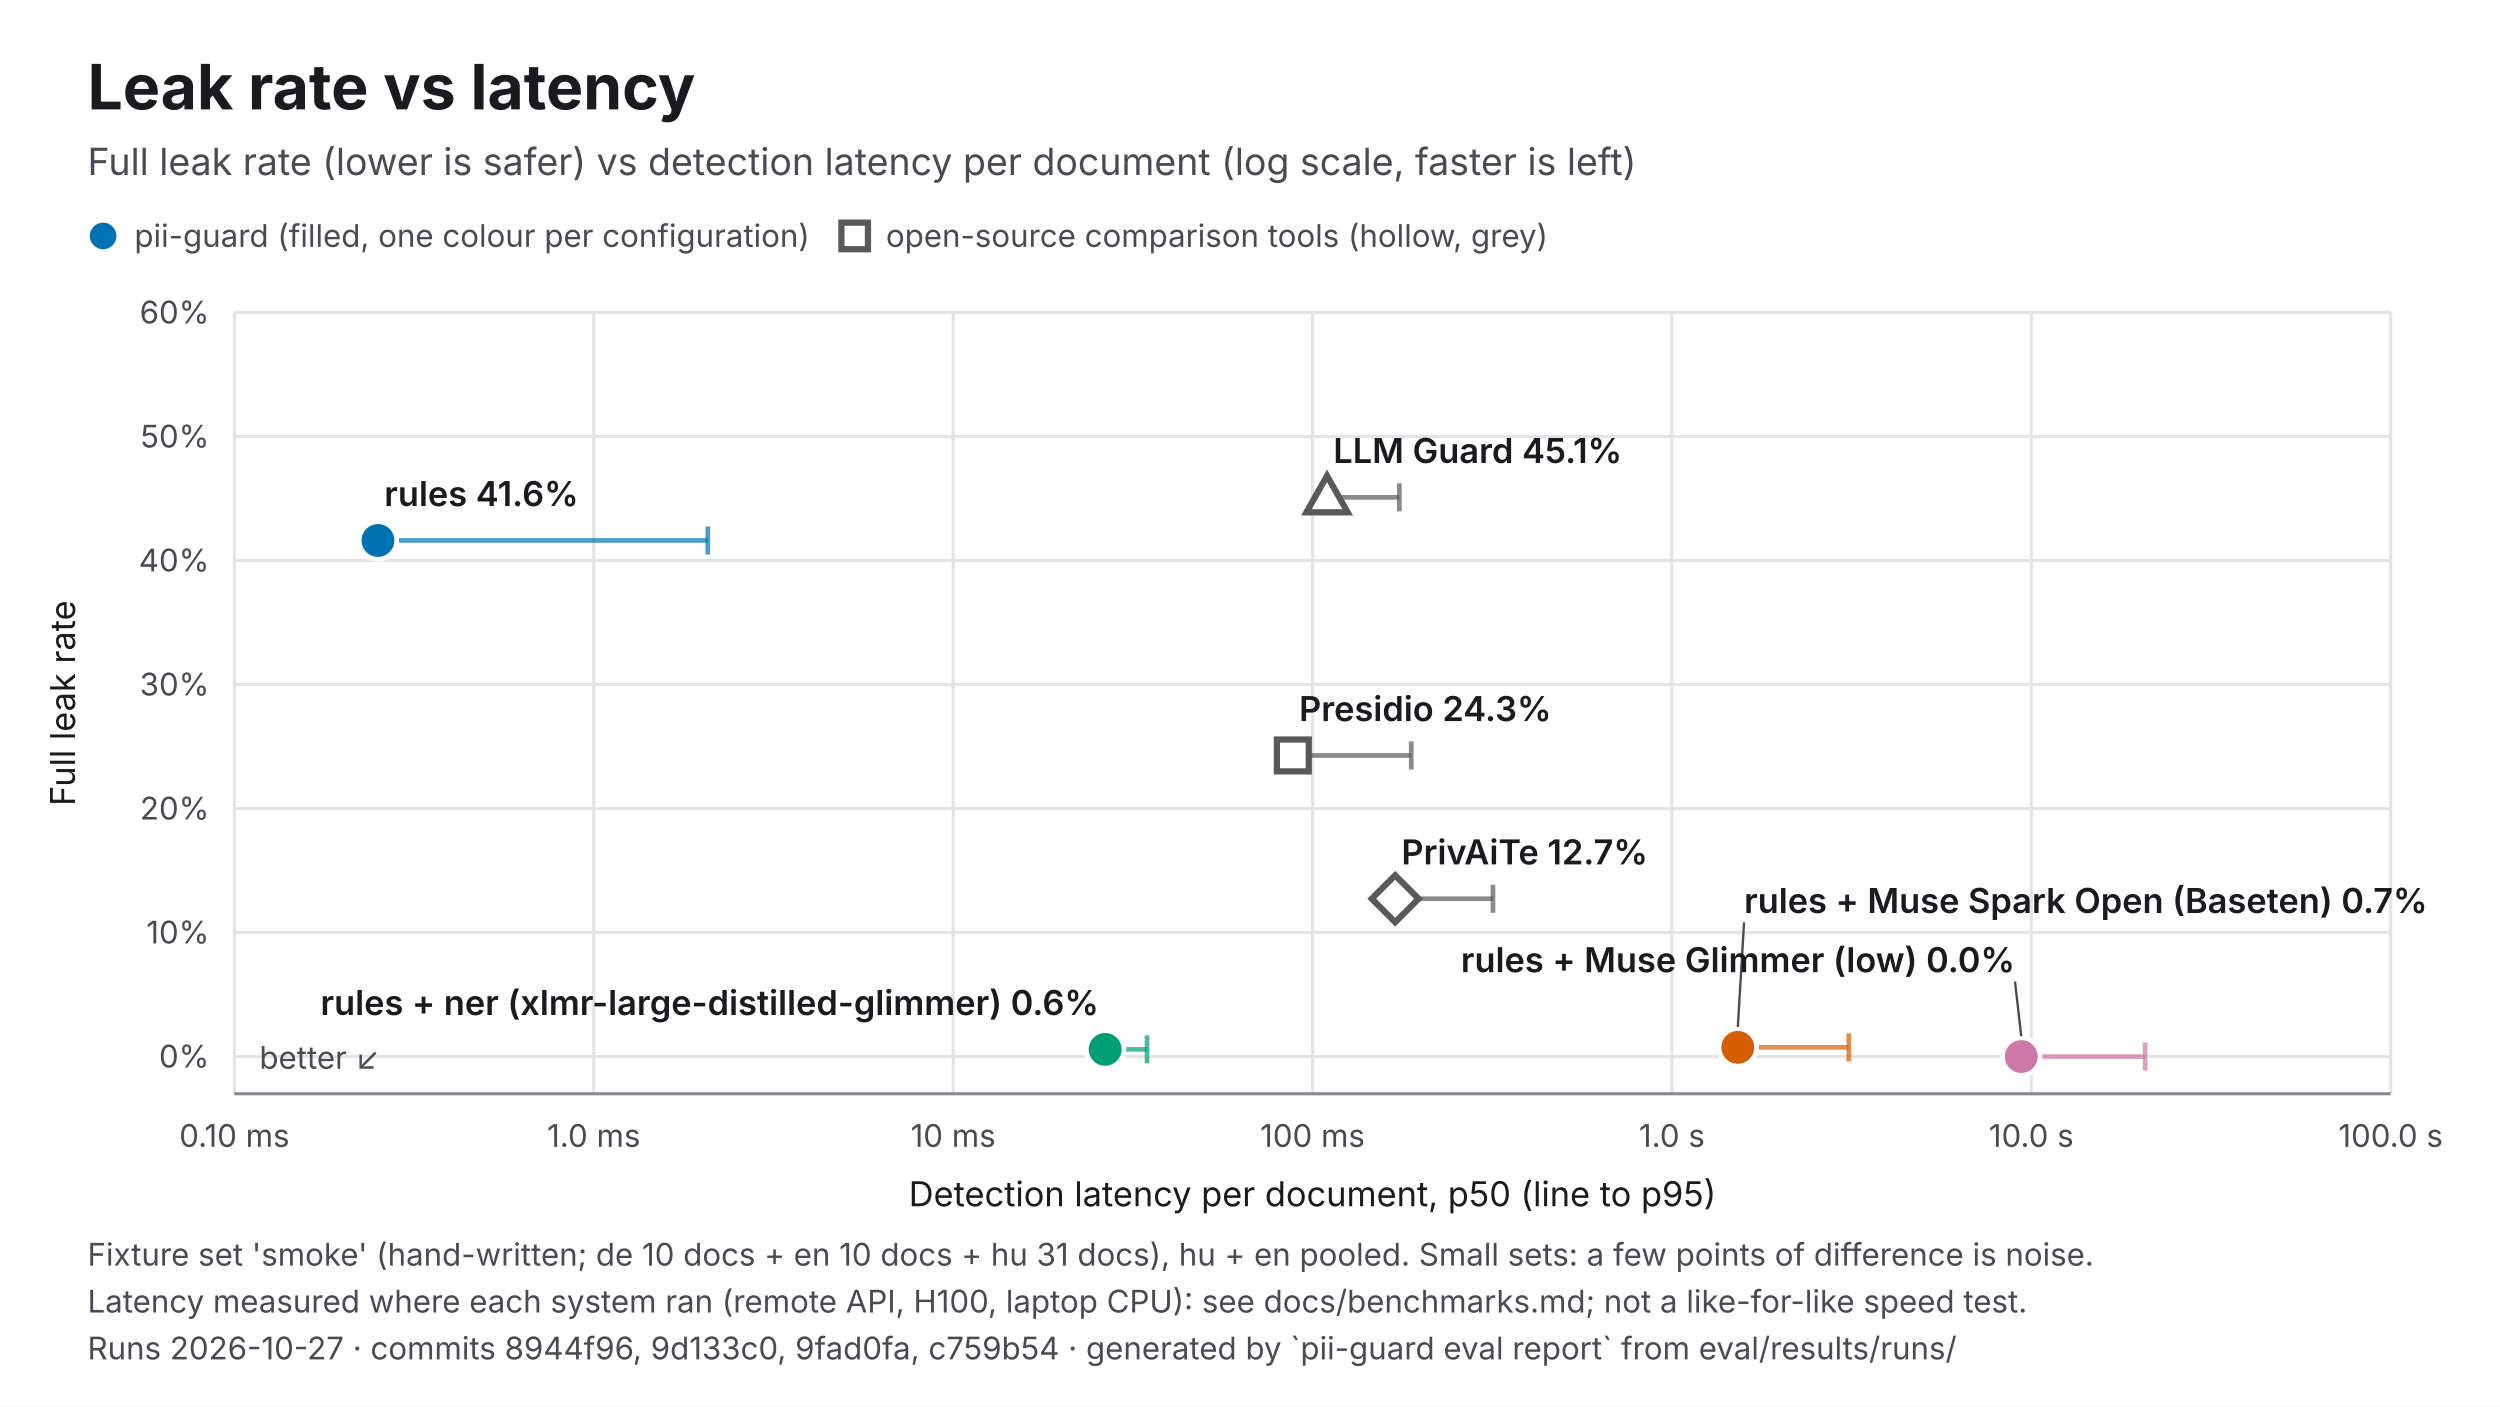
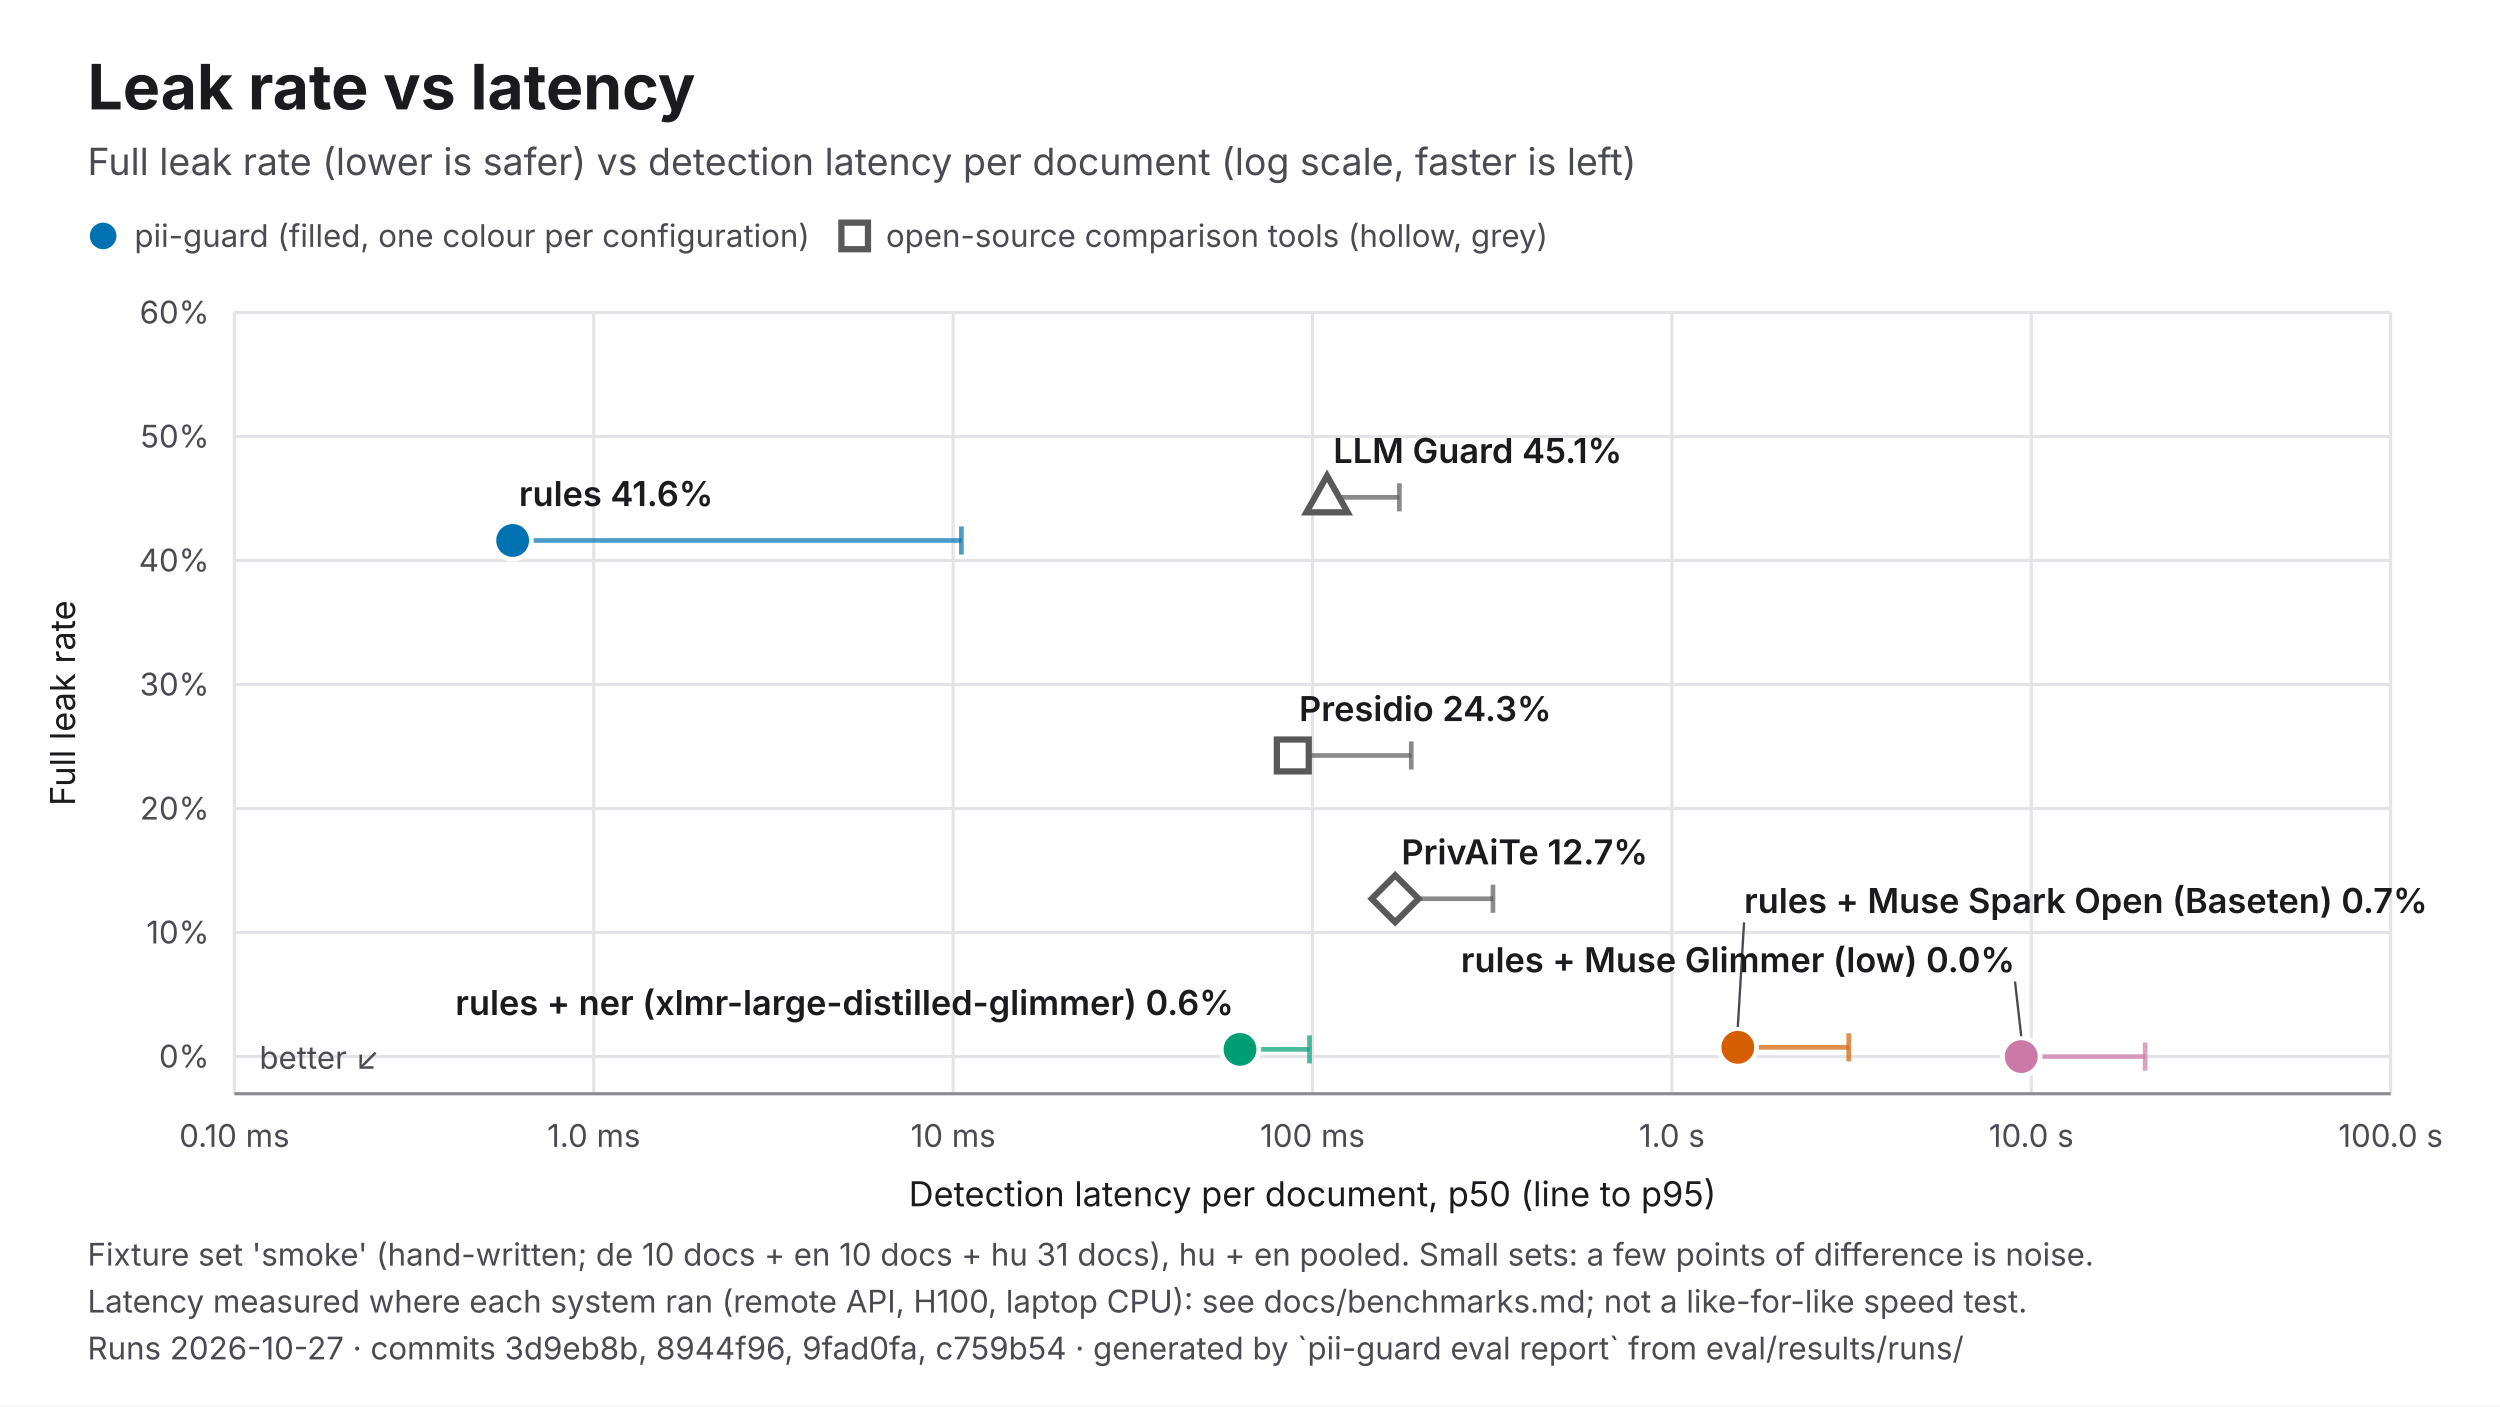
<svg xmlns="http://www.w3.org/2000/svg" viewBox="0 0 1600 900" width="1600" height="900" role="img" aria-labelledby="t d" font-family="Inter, 'Helvetica Neue', Helvetica, Arial, sans-serif">
  <rect width="1600" height="900" fill="#FFFFFF" />
  <text x="56" y="70" font-size="40" fill="#1B1B1F" font-weight="700">Leak rate vs latency</text>
  <text x="56" y="112" font-size="24" fill="#4A4A52">Full leak rate (lower is safer) vs detection latency per document (log scale, faster is left)</text>
  <line x1="150" y1="676.2" x2="1530" y2="676.2" stroke="#E3E3E8" stroke-width="2" />
  <text x="134" y="683.2" font-size="20" fill="#4A4A52" text-anchor="end">0%</text>
  <line x1="150" y1="596.8" x2="1530" y2="596.8" stroke="#E3E3E8" stroke-width="2" />
  <text x="134" y="603.8" font-size="20" fill="#4A4A52" text-anchor="end">10%</text>
  <line x1="150" y1="517.5" x2="1530" y2="517.5" stroke="#E3E3E8" stroke-width="2" />
  <text x="134" y="524.5" font-size="20" fill="#4A4A52" text-anchor="end">20%</text>
  <line x1="150" y1="438.1" x2="1530" y2="438.1" stroke="#E3E3E8" stroke-width="2" />
  <text x="134" y="445.1" font-size="20" fill="#4A4A52" text-anchor="end">30%</text>
  <line x1="150" y1="358.7" x2="1530" y2="358.7" stroke="#E3E3E8" stroke-width="2" />
  <text x="134" y="365.7" font-size="20" fill="#4A4A52" text-anchor="end">40%</text>
  <line x1="150" y1="279.4" x2="1530" y2="279.4" stroke="#E3E3E8" stroke-width="2" />
  <text x="134" y="286.4" font-size="20" fill="#4A4A52" text-anchor="end">50%</text>
  <line x1="150" y1="200" x2="1530" y2="200" stroke="#E3E3E8" stroke-width="2" />
  <text x="134" y="207" font-size="20" fill="#4A4A52" text-anchor="end">60%</text>
  <line x1="150" y1="200" x2="150" y2="700" stroke="#E3E3E8" stroke-width="2" />
  <text x="150" y="734" font-size="20" fill="#4A4A52" text-anchor="middle">0.10 ms</text>
  <line x1="380" y1="200" x2="380" y2="700" stroke="#E3E3E8" stroke-width="2" />
  <text x="380" y="734" font-size="20" fill="#4A4A52" text-anchor="middle">1.0 ms</text>
  <line x1="610" y1="200" x2="610" y2="700" stroke="#E3E3E8" stroke-width="2" />
  <text x="610" y="734" font-size="20" fill="#4A4A52" text-anchor="middle">10 ms</text>
  <line x1="840" y1="200" x2="840" y2="700" stroke="#E3E3E8" stroke-width="2" />
  <text x="840" y="734" font-size="20" fill="#4A4A52" text-anchor="middle">100 ms</text>
  <line x1="1070" y1="200" x2="1070" y2="700" stroke="#E3E3E8" stroke-width="2" />
  <text x="1070" y="734" font-size="20" fill="#4A4A52" text-anchor="middle">1.0 s</text>
  <line x1="1300" y1="200" x2="1300" y2="700" stroke="#E3E3E8" stroke-width="2" />
  <text x="1300" y="734" font-size="20" fill="#4A4A52" text-anchor="middle">10.0 s</text>
  <line x1="1530" y1="200" x2="1530" y2="700" stroke="#E3E3E8" stroke-width="2" />
  <text x="1530" y="734" font-size="20" fill="#4A4A52" text-anchor="middle">100.0 s</text>
  <line x1="150" y1="700" x2="1530" y2="700" stroke="#8A8A93" stroke-width="2" />
  <text x="840" y="772" font-size="22" fill="#1B1B1F" text-anchor="middle">Detection latency per document, p50 (line to p95)</text>
  <text x="48" y="450" font-size="22" fill="#1B1B1F" text-anchor="middle" transform="rotate(-90 48 450)">Full leak rate</text>
  <text x="166" y="684" font-size="20" fill="#4A4A52">better ↙</text>
-   <line x1="241.9" y1="345.9" x2="453" y2="345.9" stroke="#0072B2" stroke-width="3" opacity="0.7" />
-   <line x1="453" y1="336.9" x2="453" y2="354.9" stroke="#0072B2" stroke-width="3" opacity="0.7" />
-   <line x1="707.3" y1="671.6" x2="734.1" y2="671.6" stroke="#009E73" stroke-width="3" opacity="0.7" />
-   <line x1="734.1" y1="662.6" x2="734.1" y2="680.6" stroke="#009E73" stroke-width="3" opacity="0.7" />
+   <line x1="328.1" y1="345.9" x2="615.3" y2="345.9" stroke="#0072B2" stroke-width="3" opacity="0.7" />
+   <line x1="615.3" y1="336.9" x2="615.3" y2="354.9" stroke="#0072B2" stroke-width="3" opacity="0.7" />
+   <line x1="793.6" y1="671.6" x2="838.1" y2="671.6" stroke="#009E73" stroke-width="3" opacity="0.7" />
+   <line x1="838.1" y1="662.6" x2="838.1" y2="680.6" stroke="#009E73" stroke-width="3" opacity="0.7" />
  <line x1="1112.2" y1="670.3" x2="1183.2" y2="670.3" stroke="#D55E00" stroke-width="3" opacity="0.7" />
  <line x1="1183.2" y1="661.3" x2="1183.2" y2="679.3" stroke="#D55E00" stroke-width="3" opacity="0.7" />
  <line x1="1293.6" y1="676.2" x2="1372.9" y2="676.2" stroke="#CC79A7" stroke-width="3" opacity="0.7" />
  <line x1="1372.9" y1="667.2" x2="1372.9" y2="685.2" stroke="#CC79A7" stroke-width="3" opacity="0.7" />
  <line x1="827.4" y1="483.5" x2="903.2" y2="483.5" stroke="#595959" stroke-width="3" opacity="0.7" />
  <line x1="903.2" y1="474.5" x2="903.2" y2="492.5" stroke="#595959" stroke-width="3" opacity="0.7" />
  <line x1="849.3" y1="318.3" x2="895.6" y2="318.3" stroke="#595959" stroke-width="3" opacity="0.7" />
  <line x1="895.6" y1="309.3" x2="895.6" y2="327.3" stroke="#595959" stroke-width="3" opacity="0.7" />
  <line x1="892.9" y1="575.2" x2="955.5" y2="575.2" stroke="#595959" stroke-width="3" opacity="0.7" />
  <line x1="955.5" y1="566.2" x2="955.5" y2="584.2" stroke="#595959" stroke-width="3" opacity="0.7" />
-   <circle cx="241.9" cy="345.9" r="12" fill="#0072B2" stroke="#FFFFFF" stroke-width="3" />
-   <text x="245.9" y="323.9" font-size="22" fill="#1B1B1F" font-weight="600">rules 41.6%</text>
-   <circle cx="707.3" cy="671.6" r="12" fill="#009E73" stroke="#FFFFFF" stroke-width="3" />
-   <text x="703.3" y="649.6" font-size="22" fill="#1B1B1F" text-anchor="end" font-weight="600">rules + ner (xlmr-large-distilled-glimmer) 0.6%</text>
+   <circle cx="328.1" cy="345.9" r="12" fill="#0072B2" stroke="#FFFFFF" stroke-width="3" />
+   <text x="332.1" y="323.9" font-size="22" fill="#1B1B1F" font-weight="600">rules 41.6%</text>
+   <circle cx="793.6" cy="671.6" r="12" fill="#009E73" stroke="#FFFFFF" stroke-width="3" />
+   <text x="789.6" y="649.6" font-size="22" fill="#1B1B1F" text-anchor="end" font-weight="600">rules + ner (xlmr-large-distilled-glimmer) 0.6%</text>
  <circle cx="1112.2" cy="670.3" r="12" fill="#D55E00" stroke="#FFFFFF" stroke-width="3" />
  <line x1="1112.2" y1="657.3" x2="1116.2" y2="590.3" stroke="#4A4A52" stroke-width="1.5" />
  <text x="1116.2" y="584.3" font-size="22" fill="#1B1B1F" font-weight="600">rules + Muse Spark Open (Baseten) 0.7%</text>
  <circle cx="1293.6" cy="676.2" r="12" fill="#CC79A7" stroke="#FFFFFF" stroke-width="3" />
  <line x1="1293.6" y1="663.2" x2="1289.6" y2="628.2" stroke="#4A4A52" stroke-width="1.5" />
  <text x="1289.6" y="622.2" font-size="22" fill="#1B1B1F" text-anchor="end" font-weight="600">rules + Muse Glimmer (low) 0.0%</text>
  <rect x="817.2" y="473.3" width="20.4" height="20.4" fill="#FFFFFF" stroke="#595959" stroke-width="4" />
  <text x="831.4" y="461.5" font-size="22" fill="#1B1B1F" font-weight="600">Presidio 24.3%</text>
  <polygon points="849.3,304.5 862.5,327.9 836.1,327.9" fill="#FFFFFF" stroke="#595959" stroke-width="4" />
  <text x="853.3" y="296.3" font-size="22" fill="#1B1B1F" font-weight="600">LLM Guard 45.1%</text>
  <polygon points="892.9,560.2 907.9,575.2 892.9,590.2 877.9,575.2" fill="#FFFFFF" stroke="#595959" stroke-width="4" />
  <text x="896.9" y="553.2" font-size="22" fill="#1B1B1F" font-weight="600">PrivAiTe 12.7%</text>
  <circle cx="66" cy="151" r="10" fill="#0072B2" stroke="#FFFFFF" stroke-width="3" />
  <text x="86" y="158" font-size="20" fill="#4A4A52">pii-guard (filled, one colour per configuration)</text>
  <rect x="538.5" y="142.5" width="17" height="17" fill="#FFFFFF" stroke="#595959" stroke-width="4" />
  <text x="567" y="158" font-size="20" fill="#4A4A52">open-source comparison tools (hollow, grey)</text>
  <text x="56" y="810" font-size="20" fill="#4A4A52">Fixture set 'smoke' (hand-written; de 10 docs + en 10 docs + hu 31 docs), hu + en pooled. Small sets: a few points of difference is noise.</text>
  <text x="56" y="840" font-size="20" fill="#4A4A52">Latency measured where each system ran (remote API, H100, laptop CPU): see docs/benchmarks.md; not a like-for-like speed test.</text>
-   <text x="56" y="870" font-size="20" fill="#4A4A52">Runs 2026-10-27 · commits 8944f96, 9d133c0, 9fad0fa, c759b54 · generated by `pii-guard eval report` from eval/results/runs/</text>
+   <text x="56" y="870" font-size="20" fill="#4A4A52">Runs 2026-10-27 · commits 3d9eb8b, 8944f96, 9fad0fa, c759b54 · generated by `pii-guard eval report` from eval/results/runs/</text>
</svg>
